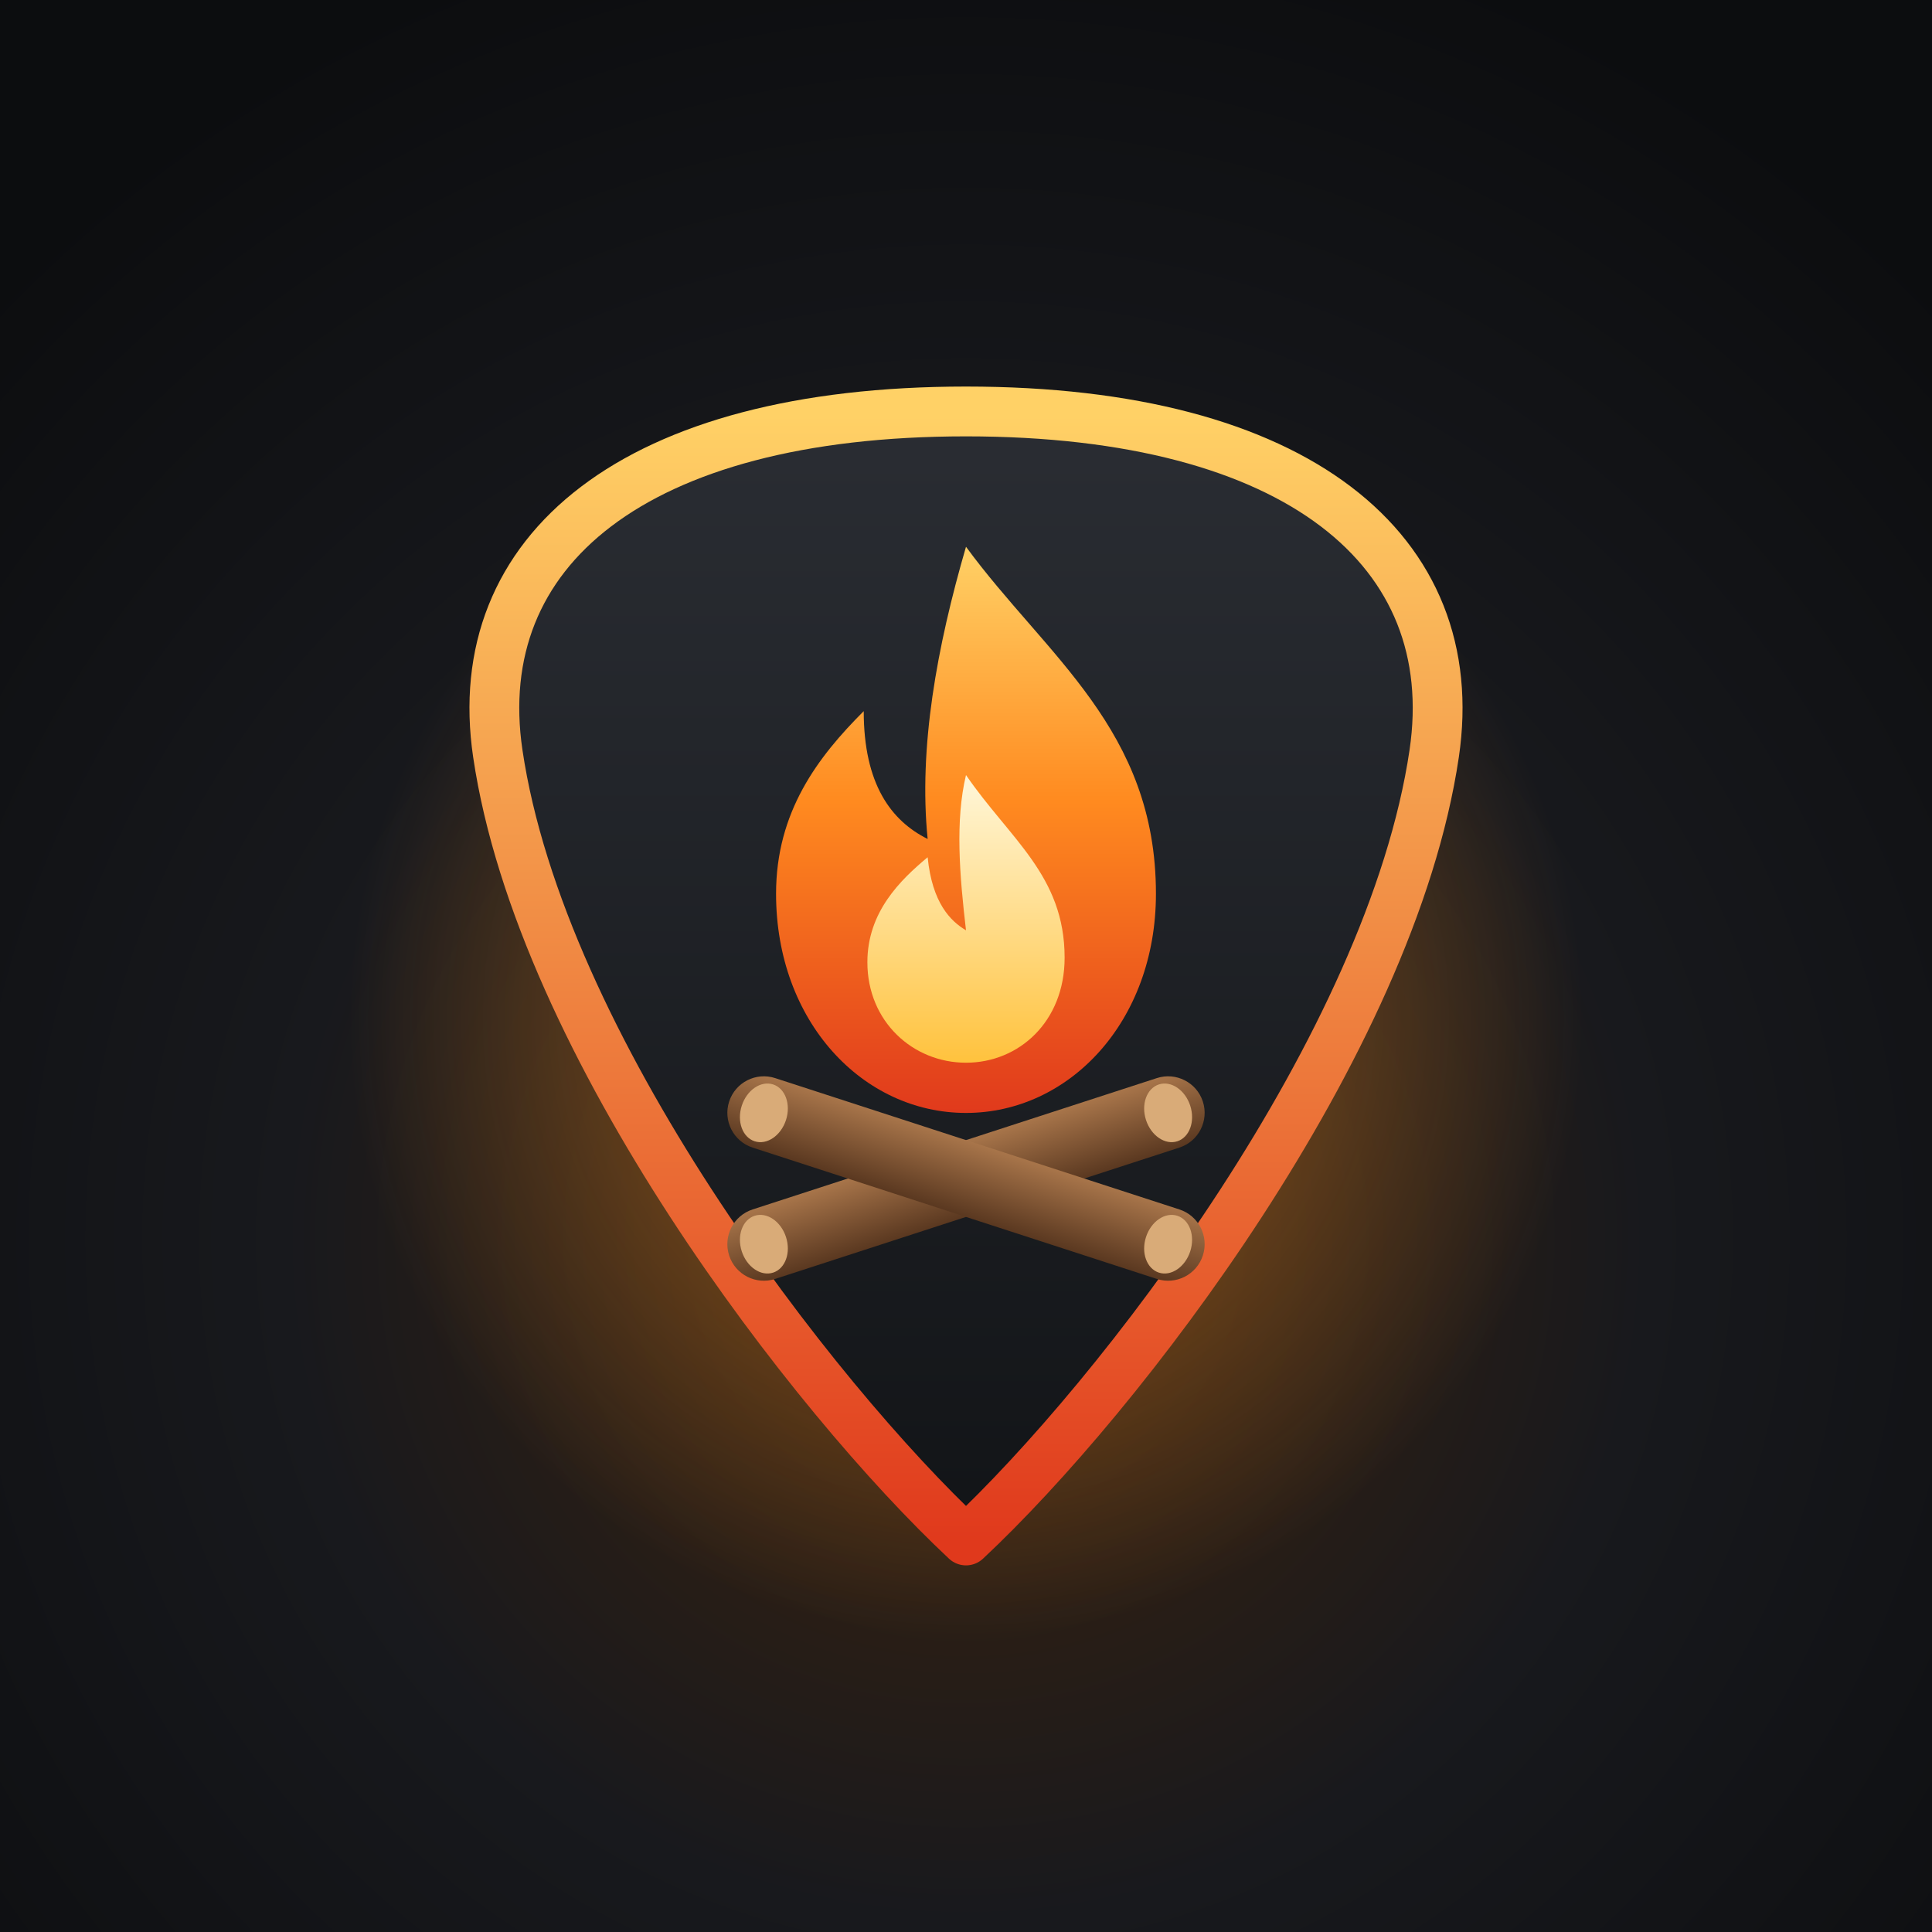
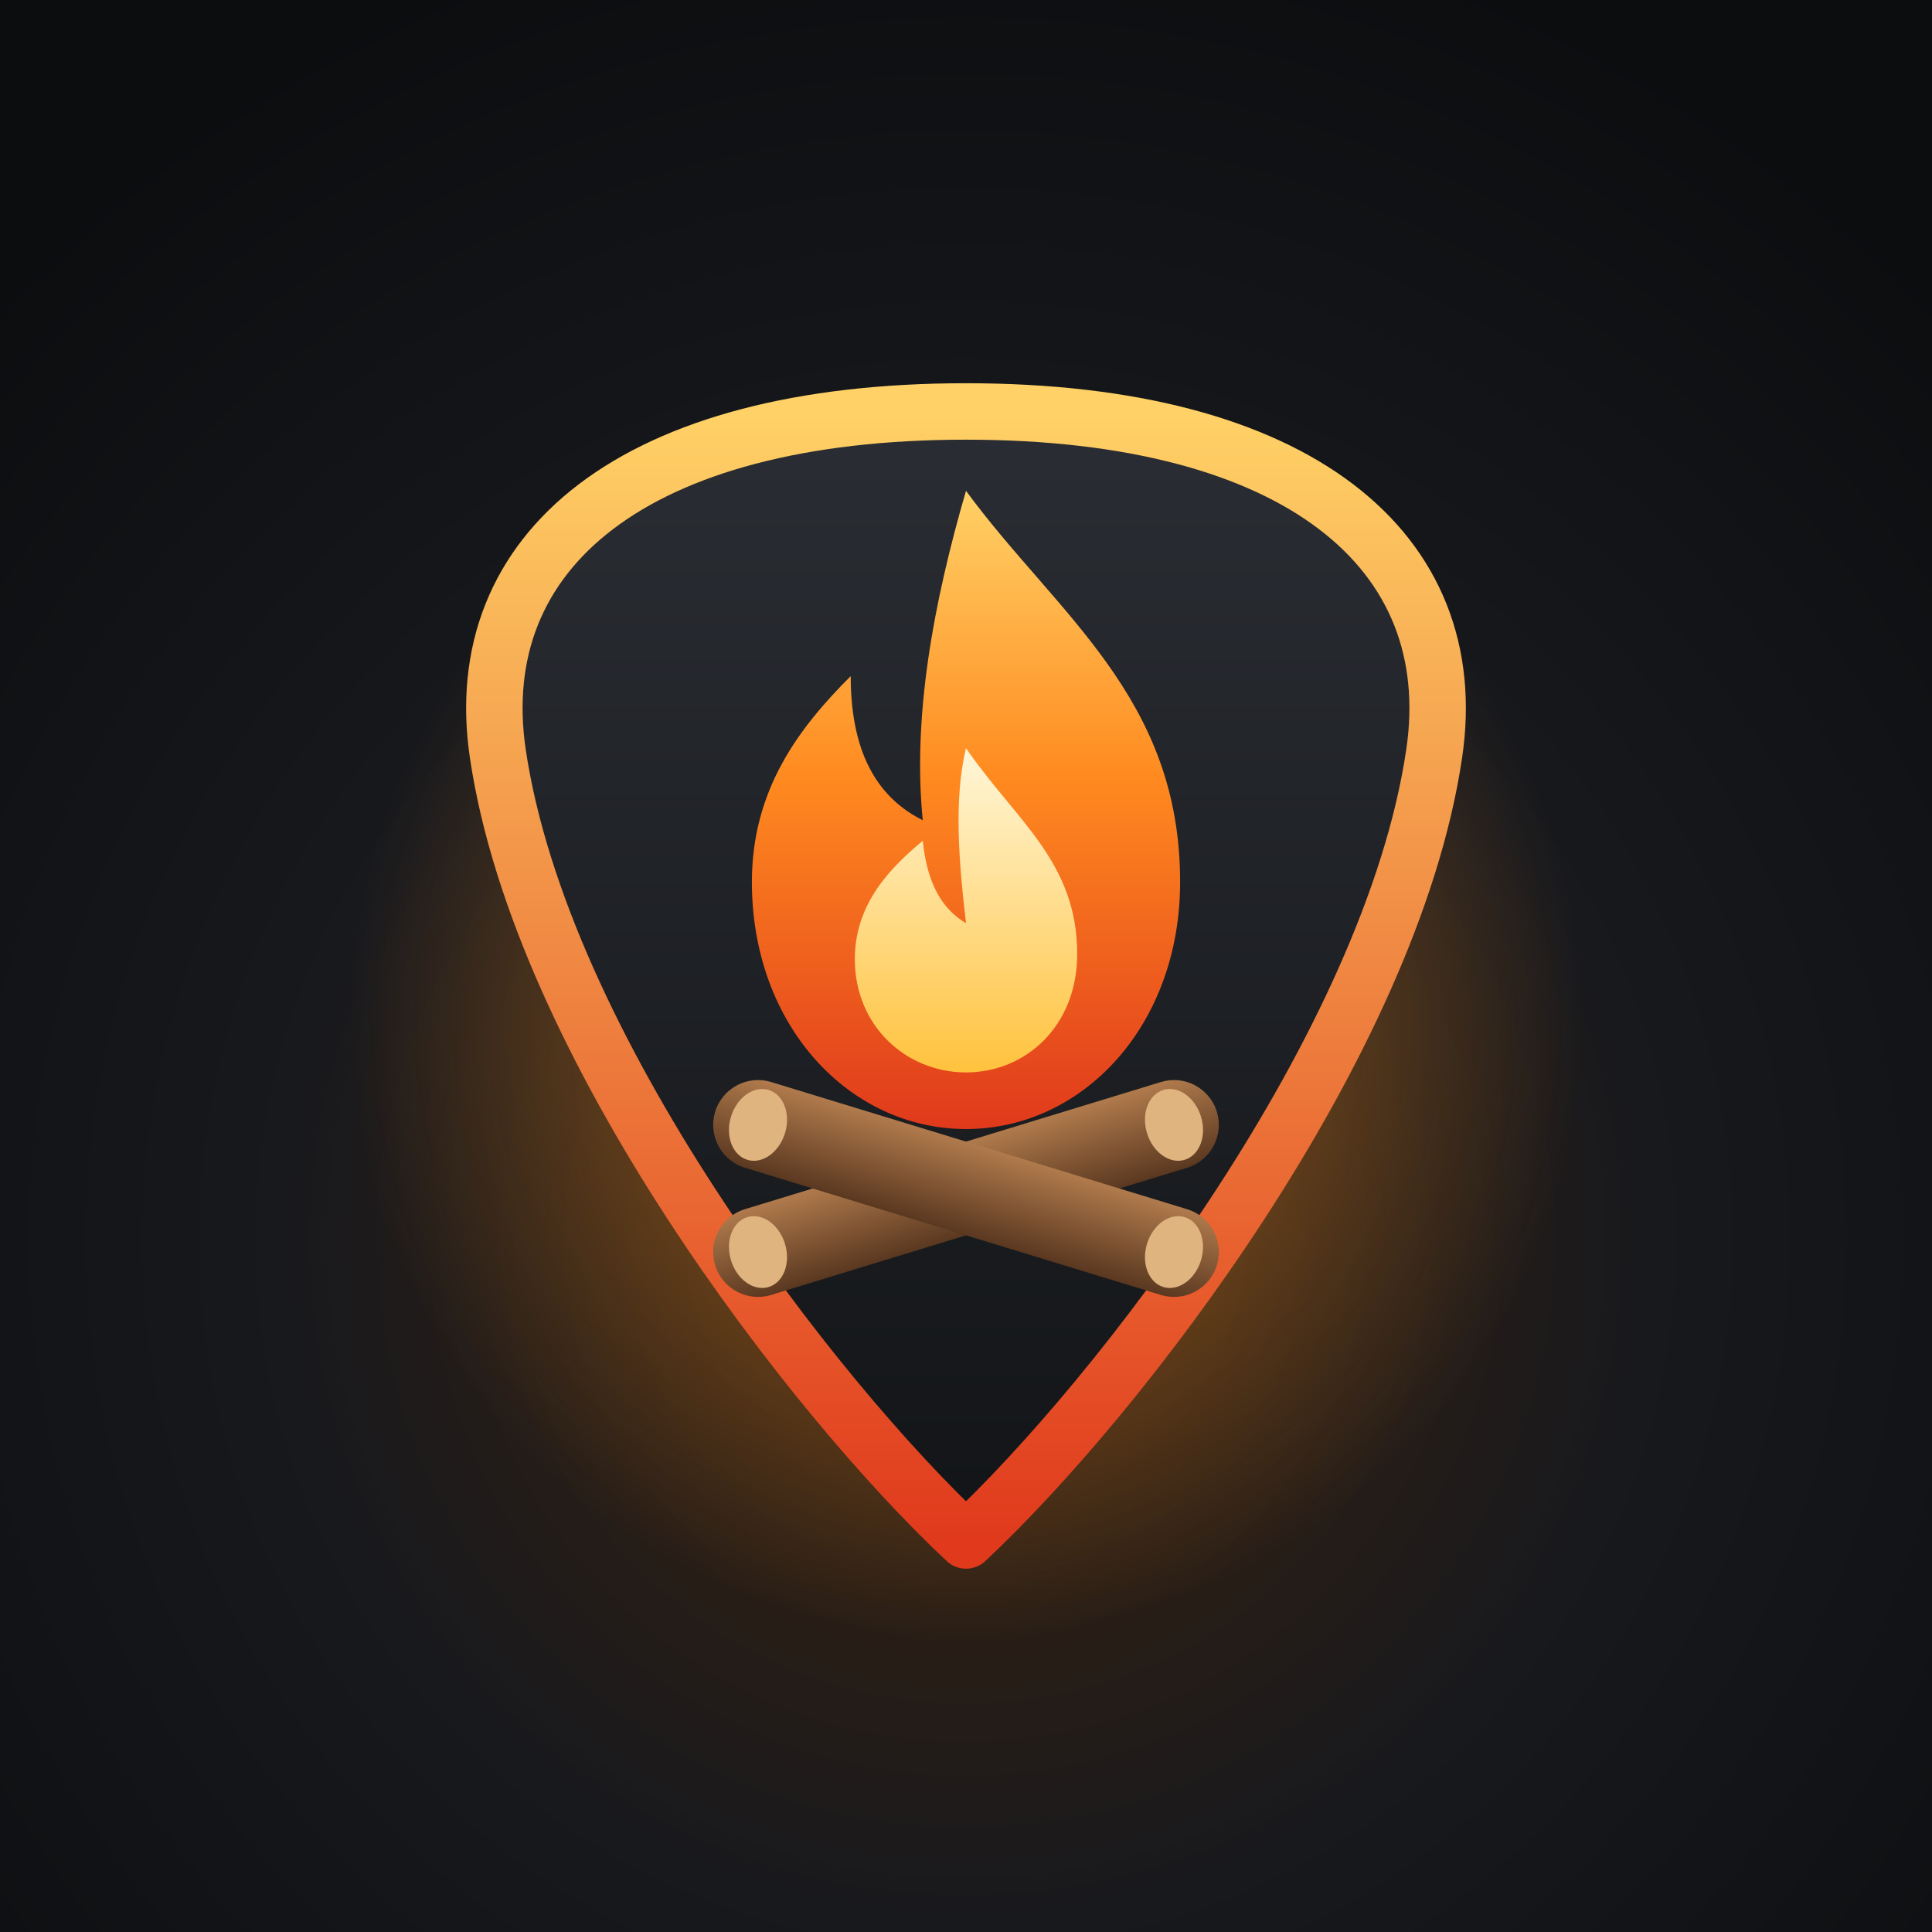
<svg xmlns="http://www.w3.org/2000/svg" viewBox="0 0 1024 1024" width="1024" height="1024">
  <defs>
    <radialGradient id="bg" cx="50%" cy="64%" r="70%">
      <stop offset="0" stop-color="#40240c" />
      <stop offset="0.5" stop-color="#18191d" />
      <stop offset="1" stop-color="#0c0d0f" />
    </radialGradient>
    <linearGradient id="flameOuter" x1="0" y1="0" x2="0" y2="1">
      <stop offset="0" stop-color="#ffd166" />
      <stop offset="0.45" stop-color="#ff8a1f" />
      <stop offset="1" stop-color="#e0391c" />
    </linearGradient>
    <linearGradient id="flameInner" x1="0" y1="0" x2="0" y2="1">
      <stop offset="0" stop-color="#fff7da" />
      <stop offset="1" stop-color="#ffc23d" />
    </linearGradient>
    <radialGradient id="glow" cx="50%" cy="50%" r="50%">
      <stop offset="0" stop-color="#ff9a2e" stop-opacity="0.55" />
      <stop offset="1" stop-color="#ff9a2e" stop-opacity="0" />
    </radialGradient>
    <linearGradient id="pickFill" x1="0" y1="0" x2="0" y2="1">
      <stop offset="0" stop-color="#2a2d33" />
      <stop offset="1" stop-color="#121417" />
    </linearGradient>
    <linearGradient id="pickEdge" gradientUnits="userSpaceOnUse" x1="512" y1="180" x2="512" y2="860">
      <stop offset="0" stop-color="#ffd166" />
      <stop offset="1" stop-color="#e0391c" />
    </linearGradient>
    <linearGradient id="wood" x1="0" y1="0" x2="0" y2="1">
-       <stop offset="0" stop-color="#a8754a" />
+       <stop offset="0" stop-color="#b07a4c" />
      <stop offset="1" stop-color="#5a3820" />
    </linearGradient>
  </defs>
  <rect width="1024" height="1024" fill="url(#bg)" />
  <ellipse cx="512" cy="540" rx="330" ry="330" fill="url(#glow)" />
  <g transform="translate(512 512) scale(0.88) translate(-512 -512)">
-     <path d="M512 178 C 712 178, 812 262, 794 384 C 768 560, 604 772, 512 858 C 420 772, 256 560, 230 384 C 212 262, 312 178, 512 178 Z" fill="url(#pickFill)" stroke="url(#pickEdge)" stroke-width="30" stroke-linejoin="round" />
-     <g transform="translate(512 430) scale(0.55) translate(-512 -490)">
+     <path d="M512 178 C 712 178, 812 262, 794 384 C 768 560, 604 772, 512 858 C 420 772, 256 560, 230 384 C 212 262, 312 178, 512 178 Z" fill="url(#pickFill)" stroke="url(#pickEdge)" stroke-width="34" stroke-linejoin="round" />
+     <g transform="translate(512 418) scale(0.62) translate(-512 -490)">
      <path fill="url(#flameOuter)" d="M512 180 C 600 300, 720 380, 720 560 C 720 700, 625 800, 512 800 C 399 800, 304 700, 304 560 C 304 470, 350 410, 400 360 C 400 440, 430 480, 470 500 C 460 400, 480 290, 512 180 Z" />
      <path fill="url(#flameInner)" d="M512 430 C 560 500, 620 540, 620 630 C 620 700, 570 745, 512 745 C 454 745, 404 700, 404 635 C 404 580, 440 545, 470 520 C 475 570, 495 590, 512 600 C 505 540, 500 480, 512 430 Z" />
    </g>
-     <g transform="translate(512 640)">
-       <g transform="rotate(-18)">
-         <rect x="-150" y="-22" width="300" height="44" rx="22" fill="url(#wood)" />
-         <ellipse cx="-128" cy="0" rx="14" ry="18" fill="#d9ab78" />
-         <ellipse cx="128" cy="0" rx="14" ry="18" fill="#d9ab78" />
+     <g transform="translate(512 646)">
+       <g transform="rotate(-17)">
+         <rect x="-158" y="-27" width="316" height="54" rx="27" fill="url(#wood)" />
+         <ellipse cx="-131" cy="0" rx="17" ry="22" fill="#e0b47f" />
+         <ellipse cx="131" cy="0" rx="17" ry="22" fill="#e0b47f" />
      </g>
-       <g transform="rotate(18)">
-         <rect x="-150" y="-22" width="300" height="44" rx="22" fill="url(#wood)" />
-         <ellipse cx="-128" cy="0" rx="14" ry="18" fill="#d9ab78" />
-         <ellipse cx="128" cy="0" rx="14" ry="18" fill="#d9ab78" />
+       <g transform="rotate(17)">
+         <rect x="-158" y="-27" width="316" height="54" rx="27" fill="url(#wood)" />
+         <ellipse cx="-131" cy="0" rx="17" ry="22" fill="#e0b47f" />
+         <ellipse cx="131" cy="0" rx="17" ry="22" fill="#e0b47f" />
      </g>
    </g>
  </g>
</svg>
